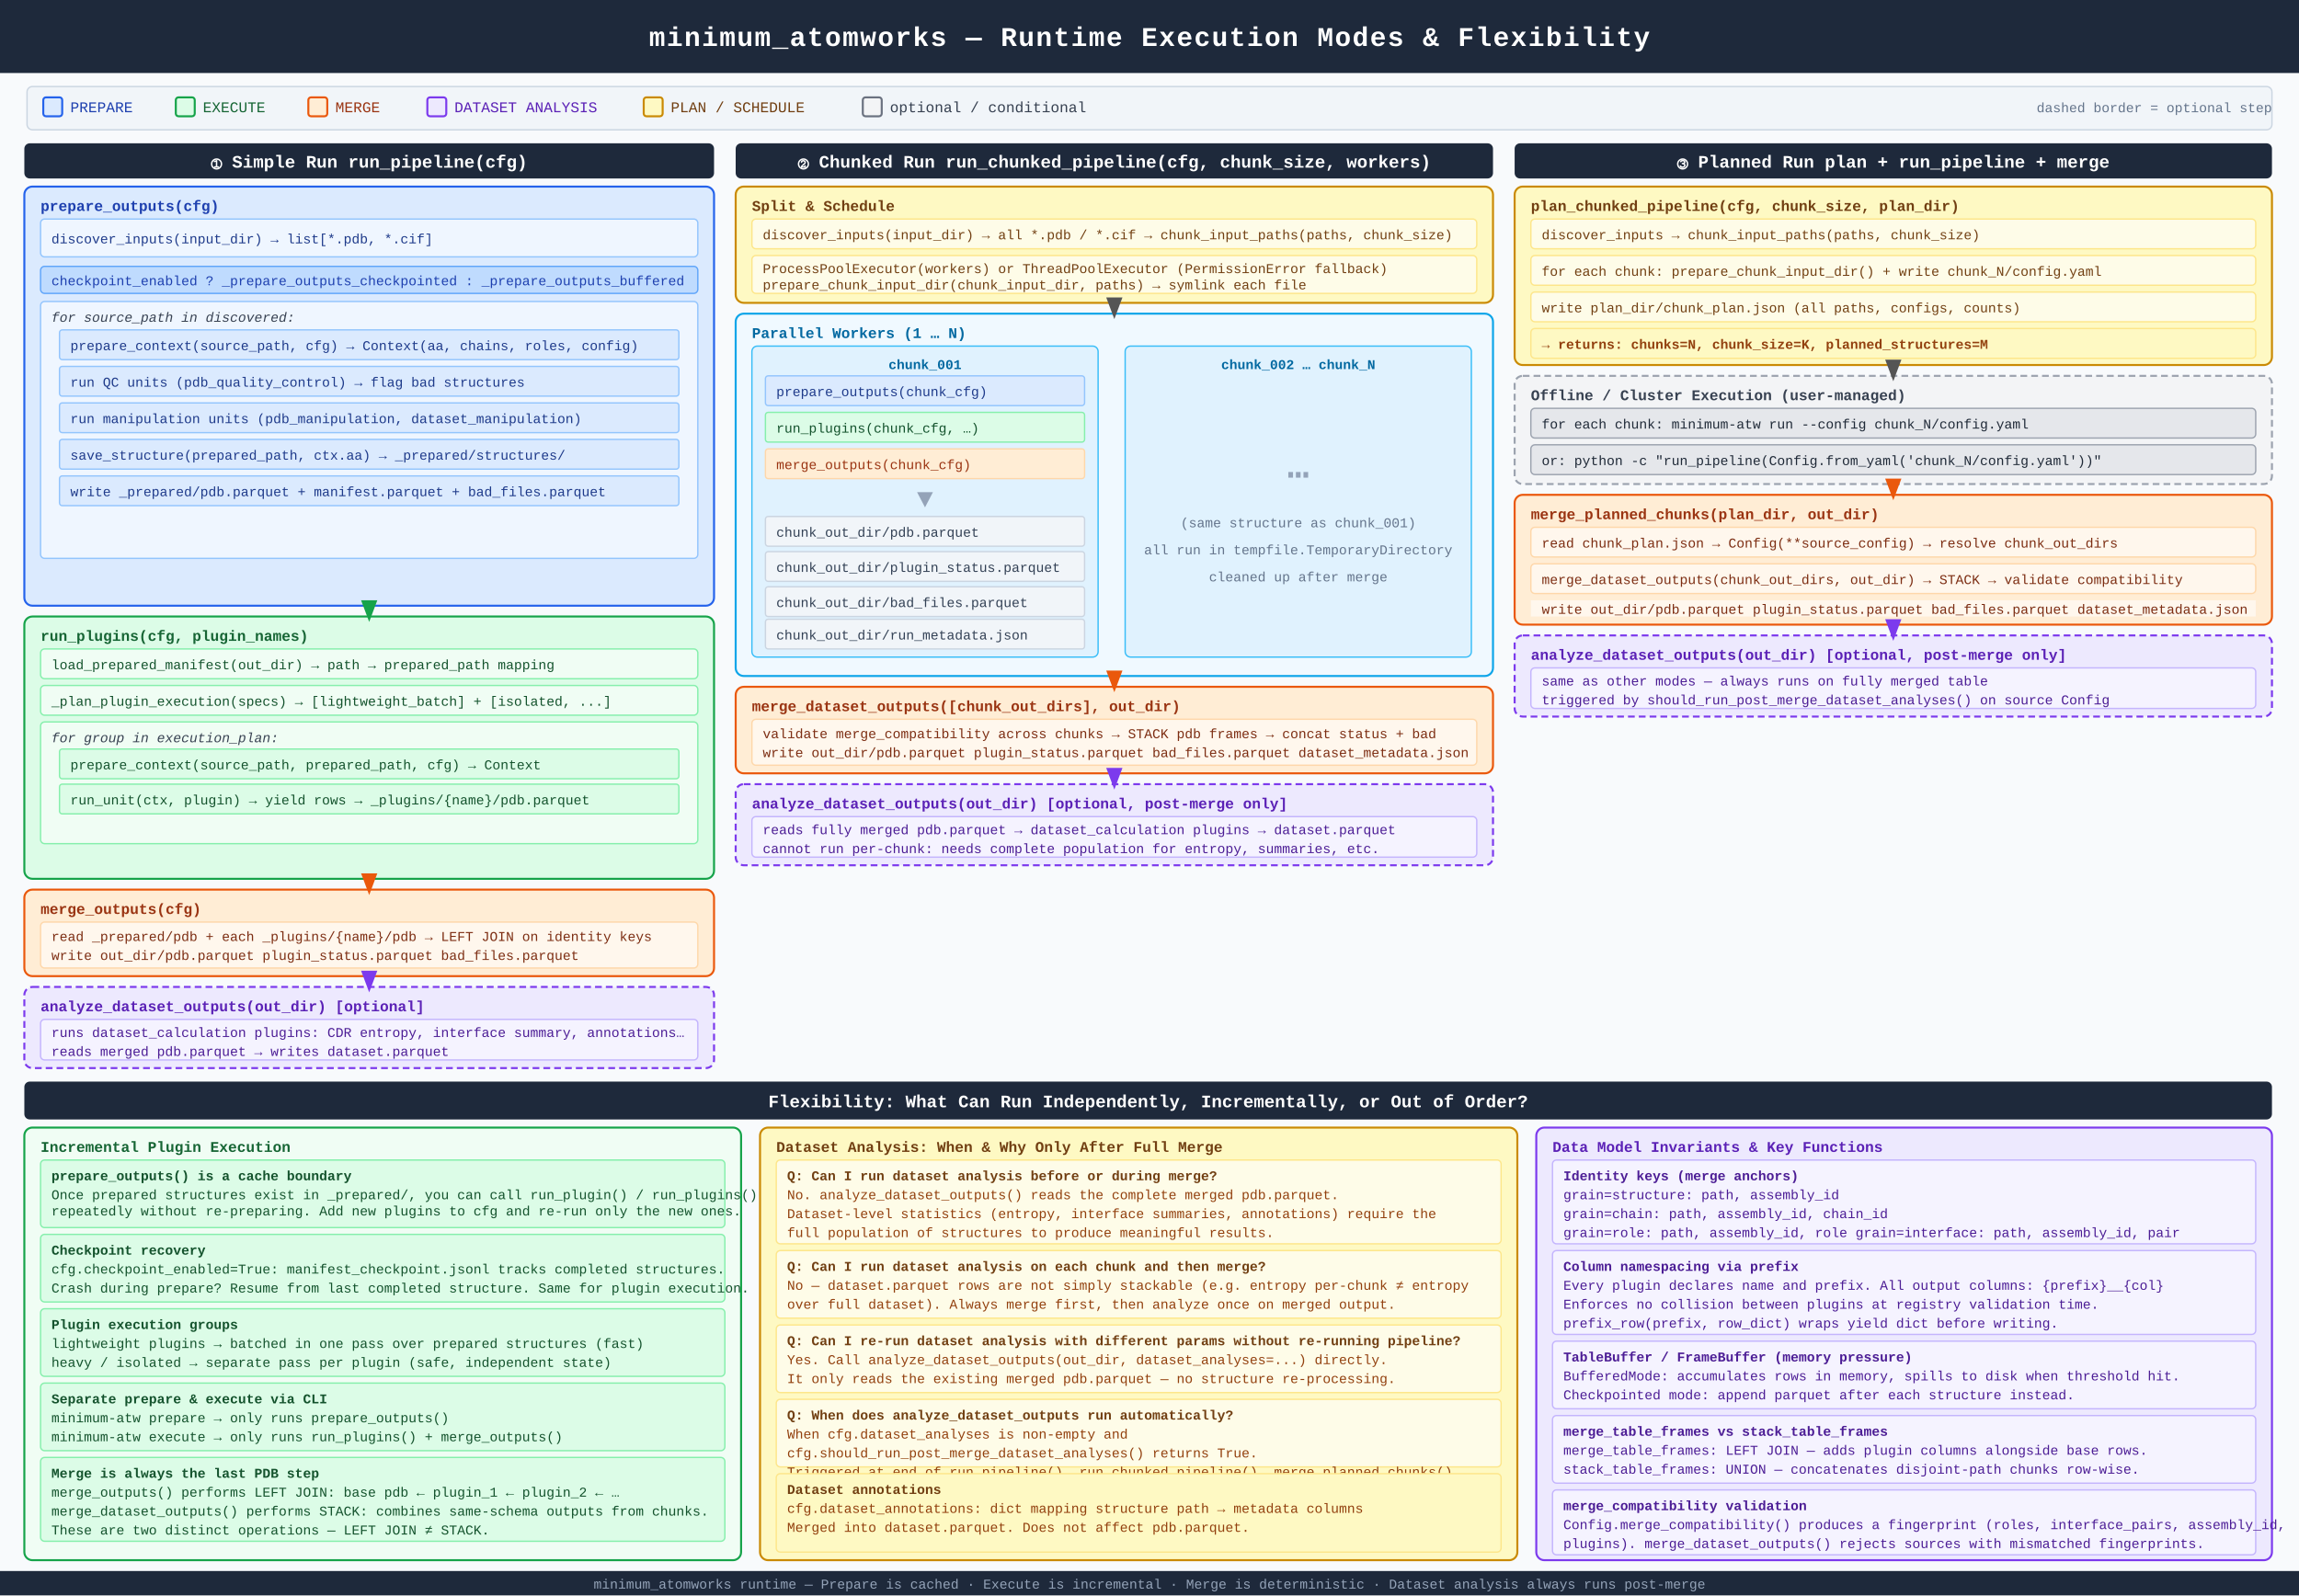
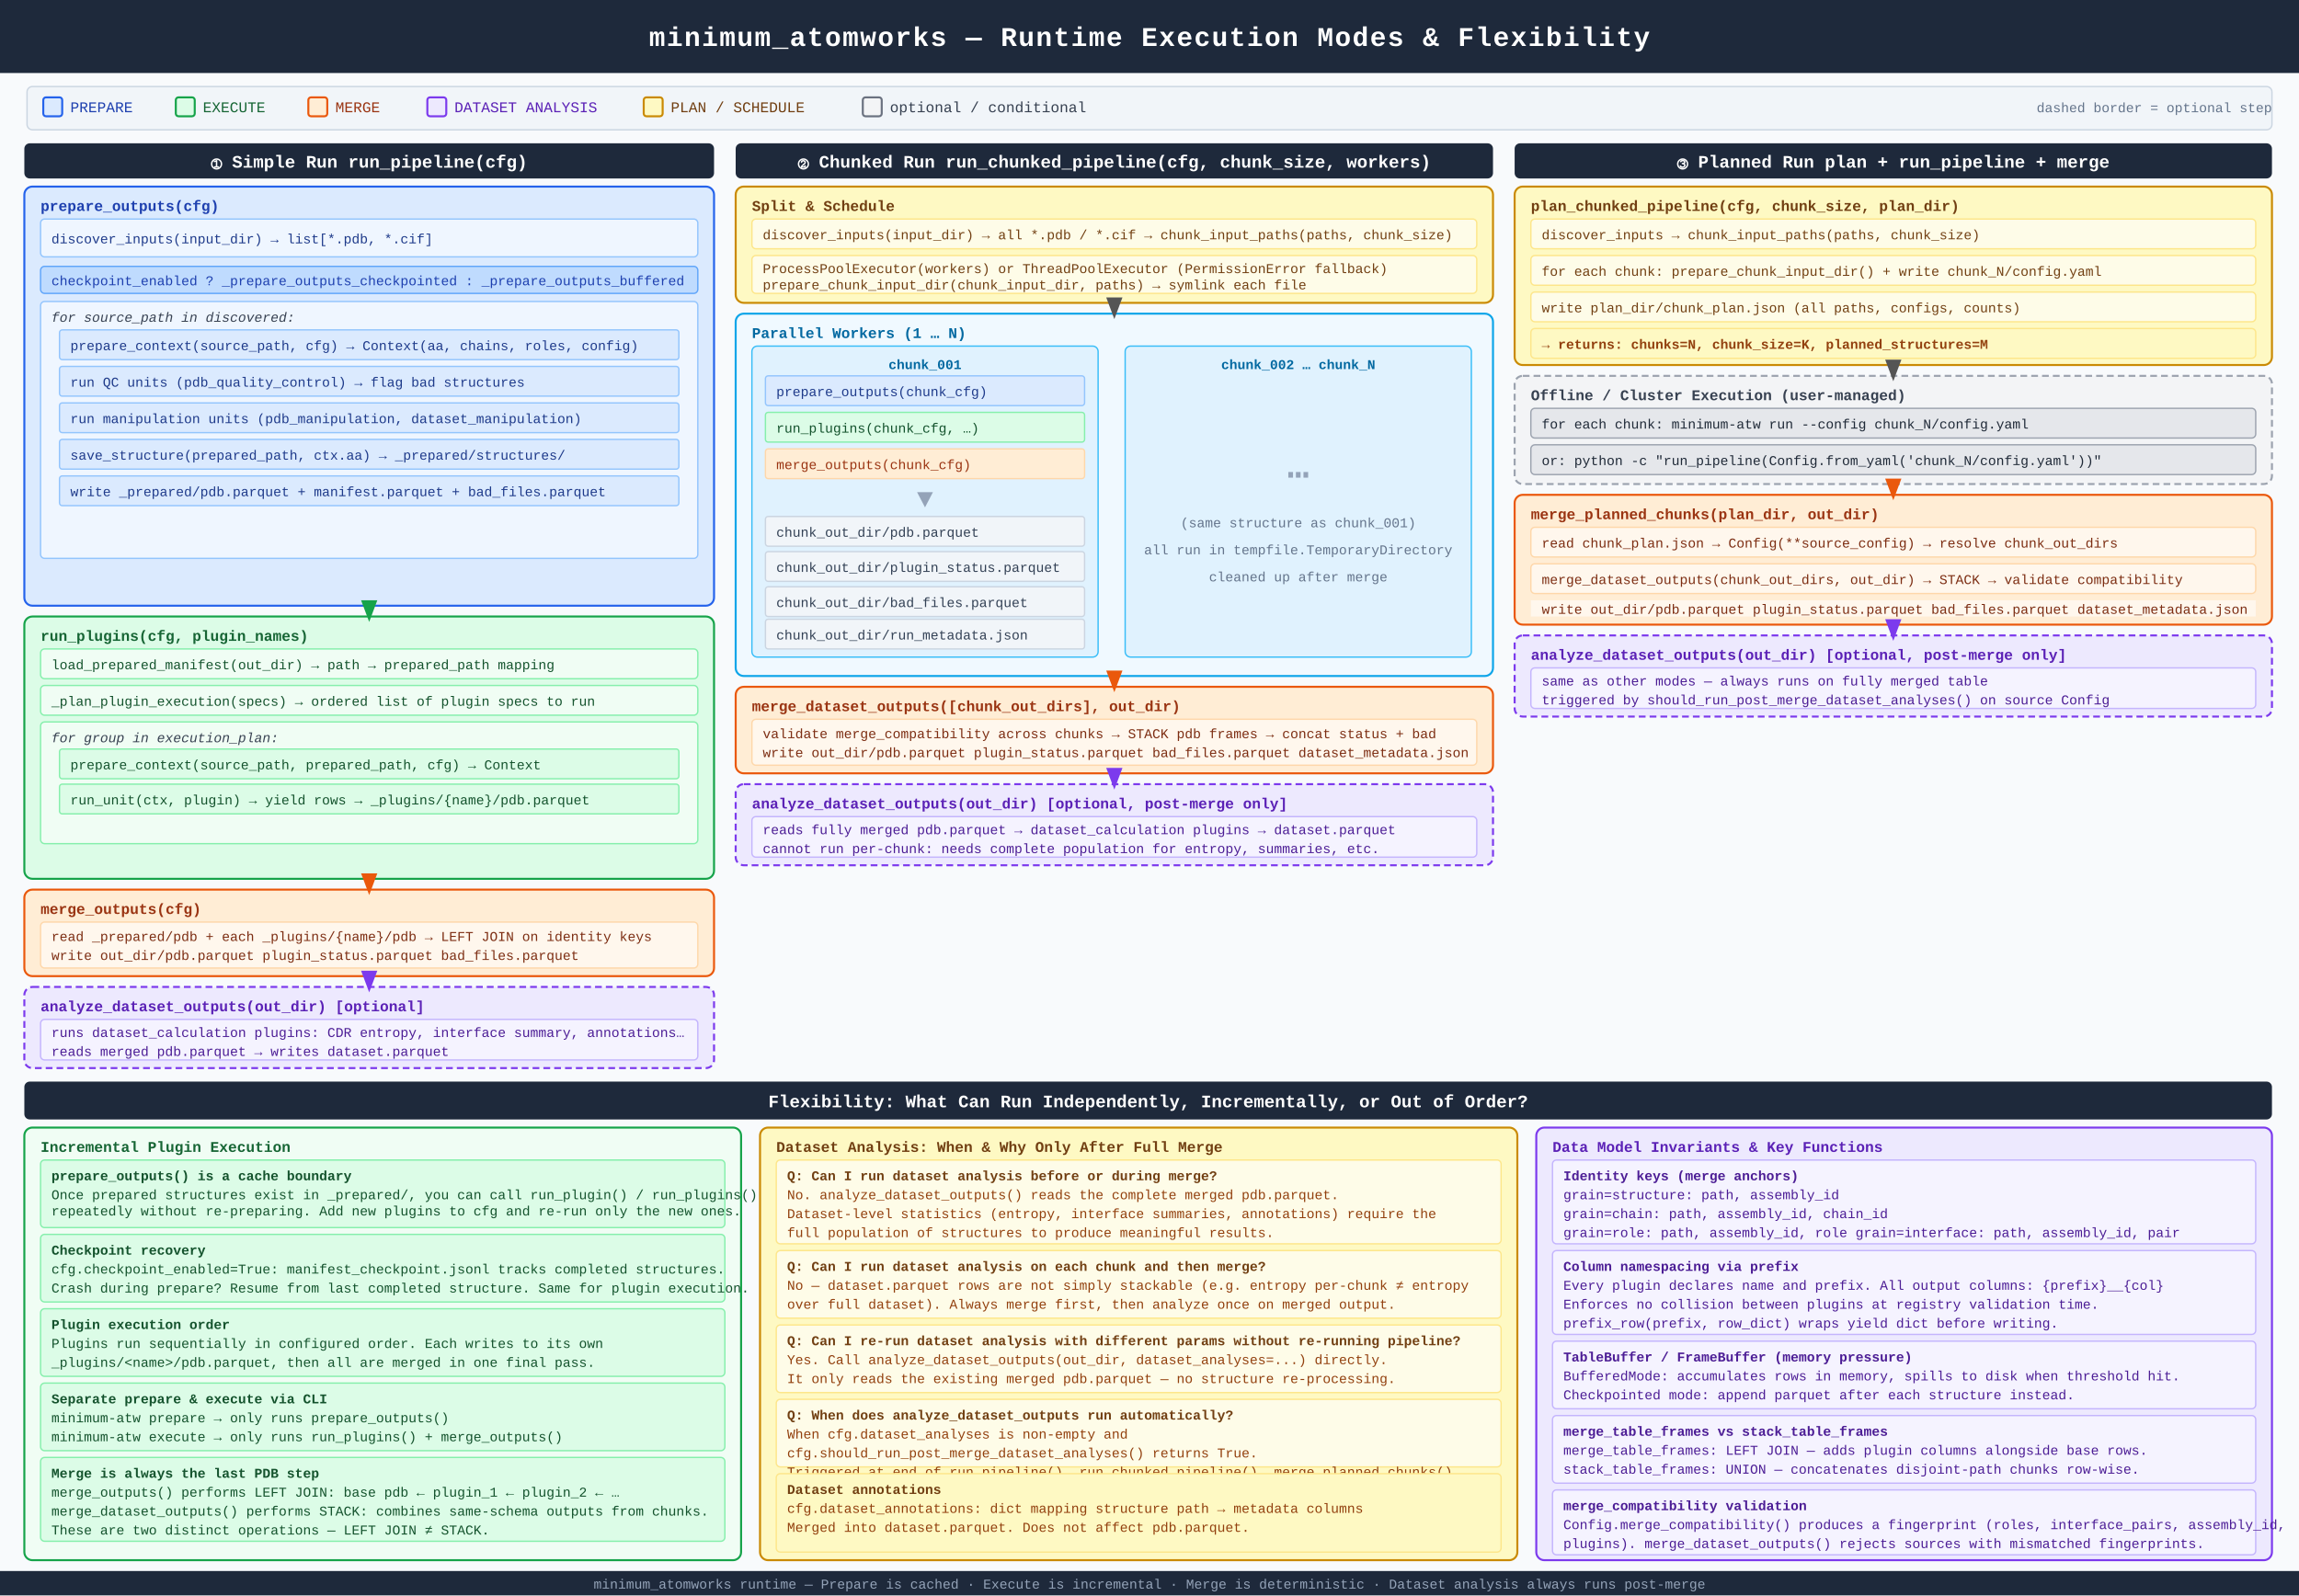
<svg xmlns="http://www.w3.org/2000/svg" viewBox="0 0 1700 1180" font-family="'Courier New', Courier, monospace">
  <defs>
    <marker id="arr" markerWidth="8" markerHeight="8" refX="6" refY="3" orient="auto">
      <path d="M0,0 L0,6 L8,3 z" fill="#555" />
    </marker>
    <marker id="arr-blue" markerWidth="8" markerHeight="8" refX="6" refY="3" orient="auto">
      <path d="M0,0 L0,6 L8,3 z" fill="#2563eb" />
    </marker>
    <marker id="arr-green" markerWidth="8" markerHeight="8" refX="6" refY="3" orient="auto">
      <path d="M0,0 L0,6 L8,3 z" fill="#16a34a" />
    </marker>
    <marker id="arr-orange" markerWidth="8" markerHeight="8" refX="6" refY="3" orient="auto">
      <path d="M0,0 L0,6 L8,3 z" fill="#ea580c" />
    </marker>
    <marker id="arr-purple" markerWidth="8" markerHeight="8" refX="6" refY="3" orient="auto">
      <path d="M0,0 L0,6 L8,3 z" fill="#7c3aed" />
    </marker>
    <marker id="arr-gray" markerWidth="8" markerHeight="8" refX="6" refY="3" orient="auto">
      <path d="M0,0 L0,6 L8,3 z" fill="#6b7280" />
    </marker>
  </defs>
  <rect width="1700" height="1180" fill="#f8fafc" />
  <rect x="0" y="0" width="1700" height="54" fill="#1e293b" />
  <text x="850" y="34" font-size="20" font-weight="bold" fill="white" text-anchor="middle" letter-spacing="1">minimum_atomworks — Runtime Execution Modes &amp; Flexibility</text>
  <rect x="20" y="64" width="1660" height="32" fill="#f1f5f9" rx="4" stroke="#cbd5e1" stroke-width="1" />
  <rect x="32" y="72" width="14" height="14" fill="#dbeafe" stroke="#2563eb" stroke-width="1.5" rx="2" />
  <text x="52" y="83" font-size="11" fill="#1e40af">PREPARE</text>
  <rect x="130" y="72" width="14" height="14" fill="#dcfce7" stroke="#16a34a" stroke-width="1.5" rx="2" />
  <text x="150" y="83" font-size="11" fill="#166534">EXECUTE</text>
  <rect x="228" y="72" width="14" height="14" fill="#ffedd5" stroke="#ea580c" stroke-width="1.5" rx="2" />
  <text x="248" y="83" font-size="11" fill="#9a3412">MERGE</text>
  <rect x="316" y="72" width="14" height="14" fill="#ede9fe" stroke="#7c3aed" stroke-width="1.5" rx="2" />
  <text x="336" y="83" font-size="11" fill="#5b21b6">DATASET ANALYSIS</text>
  <rect x="476" y="72" width="14" height="14" fill="#fef9c3" stroke="#ca8a04" stroke-width="1.5" rx="2" />
  <text x="496" y="83" font-size="11" fill="#713f12">PLAN / SCHEDULE</text>
  <rect x="638" y="72" width="14" height="14" fill="#f3f4f6" stroke="#6b7280" stroke-width="1.5" rx="2" />
  <text x="658" y="83" font-size="11" fill="#374151">optional / conditional</text>
  <text x="1680" y="83" font-size="10" fill="#64748b" text-anchor="end">dashed border = optional step</text>
  <rect x="18" y="106" width="510" height="26" fill="#1e293b" rx="4" />
  <text x="273" y="124" font-size="13" font-weight="bold" fill="white" text-anchor="middle">① Simple Run   run_pipeline(cfg)</text>
  <rect x="18" y="138" width="510" height="310" fill="#dbeafe" stroke="#2563eb" stroke-width="1.5" rx="6" />
  <text x="30" y="156" font-size="11" font-weight="bold" fill="#1e40af">prepare_outputs(cfg)</text>
  <rect x="30" y="162" width="486" height="28" fill="#eff6ff" stroke="#93c5fd" stroke-width="1" rx="3" />
  <text x="38" y="180" font-size="10" fill="#1e3a8a">discover_inputs(input_dir)  →  list[*.pdb, *.cif]</text>
  <rect x="30" y="197" width="486" height="20" fill="#bfdbfe" stroke="#60a5fa" stroke-width="1" rx="3" />
  <text x="38" y="211" font-size="10" fill="#1e40af">checkpoint_enabled ?  _prepare_outputs_checkpointed  :  _prepare_outputs_buffered</text>
  <rect x="30" y="223" width="486" height="190" fill="#eff6ff" stroke="#93c5fd" stroke-width="1" rx="3" />
  <text x="38" y="238" font-size="10" font-style="italic" fill="#374151">for source_path in discovered:</text>
  <rect x="44" y="244" width="458" height="22" fill="#dbeafe" stroke="#93c5fd" stroke-width="1" rx="2" />
  <text x="52" y="259" font-size="10" fill="#1e3a8a">prepare_context(source_path, cfg)  →  Context(aa, chains, roles, config)</text>
  <rect x="44" y="271" width="458" height="22" fill="#dbeafe" stroke="#93c5fd" stroke-width="1" rx="2" />
  <text x="52" y="286" font-size="10" fill="#1e3a8a">run QC units  (pdb_quality_control)  →  flag bad structures</text>
  <rect x="44" y="298" width="458" height="22" fill="#dbeafe" stroke="#93c5fd" stroke-width="1" rx="2" />
  <text x="52" y="313" font-size="10" fill="#1e3a8a">run manipulation units  (pdb_manipulation, dataset_manipulation)</text>
  <rect x="44" y="325" width="458" height="22" fill="#dbeafe" stroke="#93c5fd" stroke-width="1" rx="2" />
  <text x="52" y="340" font-size="10" fill="#1e3a8a">save_structure(prepared_path, ctx.aa)  →  _prepared/structures/</text>
  <rect x="44" y="352" width="458" height="22" fill="#dbeafe" stroke="#93c5fd" stroke-width="1" rx="2" />
  <text x="52" y="367" font-size="10" fill="#1e3a8a">write  _prepared/pdb.parquet  +  manifest.parquet  +  bad_files.parquet</text>
  <rect x="18" y="456" width="510" height="194" fill="#dcfce7" stroke="#16a34a" stroke-width="1.5" rx="6" />
  <text x="30" y="474" font-size="11" font-weight="bold" fill="#166534">run_plugins(cfg, plugin_names)</text>
  <rect x="30" y="480" width="486" height="22" fill="#f0fdf4" stroke="#86efac" stroke-width="1" rx="3" />
  <text x="38" y="495" font-size="10" fill="#14532d">load_prepared_manifest(out_dir)  →  path → prepared_path mapping</text>
  <rect x="30" y="507" width="486" height="22" fill="#f0fdf4" stroke="#86efac" stroke-width="1" rx="3" />
-   <text x="38" y="522" font-size="10" fill="#14532d">_plan_plugin_execution(specs)  →  [lightweight_batch] + [isolated, ...]</text>
+   <text x="38" y="522" font-size="10" fill="#14532d">_plan_plugin_execution(specs)  →  ordered list of plugin specs to run</text>
  <rect x="30" y="534" width="486" height="90" fill="#f0fdf4" stroke="#86efac" stroke-width="1" rx="3" />
  <text x="38" y="549" font-size="10" font-style="italic" fill="#374151">for group in execution_plan:</text>
  <rect x="44" y="554" width="458" height="22" fill="#dcfce7" stroke="#86efac" stroke-width="1" rx="2" />
  <text x="52" y="569" font-size="10" fill="#14532d">prepare_context(source_path, prepared_path, cfg)  →  Context</text>
  <rect x="44" y="580" width="458" height="22" fill="#dcfce7" stroke="#86efac" stroke-width="1" rx="2" />
  <text x="52" y="595" font-size="10" fill="#14532d">run_unit(ctx, plugin)  →  yield rows  →  _plugins/{name}/pdb.parquet</text>
  <rect x="18" y="658" width="510" height="64" fill="#ffedd5" stroke="#ea580c" stroke-width="1.5" rx="6" />
  <text x="30" y="676" font-size="11" font-weight="bold" fill="#9a3412">merge_outputs(cfg)</text>
  <rect x="30" y="682" width="486" height="34" fill="#fff7ed" stroke="#fed7aa" stroke-width="1" rx="3" />
  <text x="38" y="696" font-size="10" fill="#7c2d12">read _prepared/pdb  +  each _plugins/{name}/pdb  →  LEFT JOIN on identity keys</text>
  <text x="38" y="710" font-size="10" fill="#7c2d12">write  out_dir/pdb.parquet  plugin_status.parquet  bad_files.parquet</text>
  <rect x="18" y="730" width="510" height="60" fill="#ede9fe" stroke="#7c3aed" stroke-width="1.5" stroke-dasharray="5,3" rx="6" />
  <text x="30" y="748" font-size="11" font-weight="bold" fill="#5b21b6">analyze_dataset_outputs(out_dir)  [optional]</text>
  <rect x="30" y="754" width="486" height="30" fill="#f5f3ff" stroke="#c4b5fd" stroke-width="1" rx="3" />
  <text x="38" y="767" font-size="10" fill="#4c1d95">runs dataset_calculation plugins: CDR entropy, interface summary, annotations…</text>
  <text x="38" y="781" font-size="10" fill="#4c1d95">reads merged pdb.parquet  →  writes  dataset.parquet</text>
  <line x1="273" y1="448" x2="273" y2="456" stroke="#16a34a" stroke-width="2" marker-end="url(#arr-green)" />
  <line x1="273" y1="650" x2="273" y2="658" stroke="#ea580c" stroke-width="2" marker-end="url(#arr-orange)" />
  <line x1="273" y1="722" x2="273" y2="730" stroke="#7c3aed" stroke-width="2" stroke-dasharray="4,3" marker-end="url(#arr-purple)" />
  <rect x="544" y="106" width="560" height="26" fill="#1e293b" rx="4" />
  <text x="824" y="124" font-size="13" font-weight="bold" fill="white" text-anchor="middle">② Chunked Run   run_chunked_pipeline(cfg, chunk_size, workers)</text>
  <rect x="544" y="138" width="560" height="86" fill="#fef9c3" stroke="#ca8a04" stroke-width="1.5" rx="6" />
  <text x="556" y="156" font-size="11" font-weight="bold" fill="#713f12">Split &amp; Schedule</text>
  <rect x="556" y="162" width="536" height="22" fill="#fefce8" stroke="#fde68a" stroke-width="1" rx="3" />
  <text x="564" y="177" font-size="10" fill="#713f12">discover_inputs(input_dir)  →  all *.pdb / *.cif  →  chunk_input_paths(paths, chunk_size)</text>
  <rect x="556" y="189" width="536" height="28" fill="#fefce8" stroke="#fde68a" stroke-width="1" rx="3" />
  <text x="564" y="202" font-size="10" fill="#713f12">ProcessPoolExecutor(workers)  or  ThreadPoolExecutor  (PermissionError fallback)</text>
  <text x="564" y="214" font-size="10" fill="#713f12">prepare_chunk_input_dir(chunk_input_dir, paths)  →  symlink each file</text>
  <rect x="544" y="232" width="560" height="268" fill="#f0f9ff" stroke="#0ea5e9" stroke-width="1.5" rx="6" />
  <text x="556" y="250" font-size="11" font-weight="bold" fill="#0369a1">Parallel Workers  (1 … N)</text>
  <rect x="556" y="256" width="256" height="230" fill="#e0f2fe" stroke="#38bdf8" stroke-width="1" rx="4" />
  <text x="684" y="273" font-size="10" font-weight="bold" fill="#0369a1" text-anchor="middle">chunk_001</text>
  <rect x="566" y="278" width="236" height="22" fill="#dbeafe" stroke="#93c5fd" stroke-width="1" rx="2" />
  <text x="574" y="293" font-size="10" fill="#1e3a8a">prepare_outputs(chunk_cfg)</text>
  <rect x="566" y="305" width="236" height="22" fill="#dcfce7" stroke="#86efac" stroke-width="1" rx="2" />
  <text x="574" y="320" font-size="10" fill="#14532d">run_plugins(chunk_cfg, …)</text>
  <rect x="566" y="332" width="236" height="22" fill="#ffedd5" stroke="#fed7aa" stroke-width="1" rx="2" />
  <text x="574" y="347" font-size="10" fill="#9a3412">merge_outputs(chunk_cfg)</text>
  <text x="684" y="375" font-size="20" fill="#94a3b8" text-anchor="middle">▼</text>
  <rect x="566" y="382" width="236" height="22" fill="#f1f5f9" stroke="#cbd5e1" stroke-width="1" rx="2" />
  <text x="574" y="397" font-size="10" fill="#334155">chunk_out_dir/pdb.parquet</text>
  <rect x="566" y="408" width="236" height="22" fill="#f1f5f9" stroke="#cbd5e1" stroke-width="1" rx="2" />
  <text x="574" y="423" font-size="10" fill="#334155">chunk_out_dir/plugin_status.parquet</text>
  <rect x="566" y="434" width="236" height="22" fill="#f1f5f9" stroke="#cbd5e1" stroke-width="1" rx="2" />
  <text x="574" y="449" font-size="10" fill="#334155">chunk_out_dir/bad_files.parquet</text>
  <rect x="566" y="458" width="236" height="22" fill="#f1f5f9" stroke="#cbd5e1" stroke-width="1" rx="2" />
  <text x="574" y="473" font-size="10" fill="#334155">chunk_out_dir/run_metadata.json</text>
  <rect x="832" y="256" width="256" height="230" fill="#e0f2fe" stroke="#38bdf8" stroke-width="1" rx="4" />
  <text x="960" y="273" font-size="10" font-weight="bold" fill="#0369a1" text-anchor="middle">chunk_002 … chunk_N</text>
  <text x="960" y="360" font-size="28" fill="#94a3b8" text-anchor="middle">⋯</text>
  <text x="960" y="390" font-size="10" fill="#64748b" text-anchor="middle">(same structure as chunk_001)</text>
  <text x="960" y="410" font-size="10" fill="#64748b" text-anchor="middle">all run in tempfile.TemporaryDirectory</text>
  <text x="960" y="430" font-size="10" fill="#64748b" text-anchor="middle">cleaned up after merge</text>
  <rect x="544" y="508" width="560" height="64" fill="#ffedd5" stroke="#ea580c" stroke-width="1.5" rx="6" />
  <text x="556" y="526" font-size="11" font-weight="bold" fill="#9a3412">merge_dataset_outputs([chunk_out_dirs], out_dir)</text>
  <rect x="556" y="532" width="536" height="34" fill="#fff7ed" stroke="#fed7aa" stroke-width="1" rx="3" />
  <text x="564" y="546" font-size="10" fill="#7c2d12">validate merge_compatibility across chunks  →  STACK pdb frames  →  concat status + bad</text>
  <text x="564" y="560" font-size="10" fill="#7c2d12">write  out_dir/pdb.parquet  plugin_status.parquet  bad_files.parquet  dataset_metadata.json</text>
  <rect x="544" y="580" width="560" height="60" fill="#ede9fe" stroke="#7c3aed" stroke-width="1.5" stroke-dasharray="5,3" rx="6" />
  <text x="556" y="598" font-size="11" font-weight="bold" fill="#5b21b6">analyze_dataset_outputs(out_dir)  [optional, post-merge only]</text>
  <rect x="556" y="604" width="536" height="30" fill="#f5f3ff" stroke="#c4b5fd" stroke-width="1" rx="3" />
  <text x="564" y="617" font-size="10" fill="#4c1d95">reads fully merged pdb.parquet  →  dataset_calculation plugins  →  dataset.parquet</text>
  <text x="564" y="631" font-size="10" fill="#4c1d95">cannot run per-chunk: needs complete population for entropy, summaries, etc.</text>
  <line x1="824" y1="224" x2="824" y2="232" stroke="#0369a1" stroke-width="2" marker-end="url(#arr)" />
  <line x1="824" y1="500" x2="824" y2="508" stroke="#ea580c" stroke-width="2" marker-end="url(#arr-orange)" />
  <line x1="824" y1="572" x2="824" y2="580" stroke="#7c3aed" stroke-width="2" stroke-dasharray="4,3" marker-end="url(#arr-purple)" />
  <rect x="1120" y="106" width="560" height="26" fill="#1e293b" rx="4" />
  <text x="1400" y="124" font-size="13" font-weight="bold" fill="white" text-anchor="middle">③ Planned Run   plan + run_pipeline + merge</text>
  <rect x="1120" y="138" width="560" height="132" fill="#fef9c3" stroke="#ca8a04" stroke-width="1.5" rx="6" />
  <text x="1132" y="156" font-size="11" font-weight="bold" fill="#713f12">plan_chunked_pipeline(cfg, chunk_size, plan_dir)</text>
  <rect x="1132" y="162" width="536" height="22" fill="#fefce8" stroke="#fde68a" stroke-width="1" rx="3" />
  <text x="1140" y="177" font-size="10" fill="#713f12">discover_inputs  →  chunk_input_paths(paths, chunk_size)</text>
  <rect x="1132" y="189" width="536" height="22" fill="#fefce8" stroke="#fde68a" stroke-width="1" rx="3" />
  <text x="1140" y="204" font-size="10" fill="#713f12">for each chunk:  prepare_chunk_input_dir()  +  write  chunk_N/config.yaml</text>
  <rect x="1132" y="216" width="536" height="22" fill="#fefce8" stroke="#fde68a" stroke-width="1" rx="3" />
  <text x="1140" y="231" font-size="10" fill="#713f12">write  plan_dir/chunk_plan.json  (all paths, configs, counts)</text>
  <rect x="1132" y="243" width="536" height="22" fill="#fef9c3" stroke="#fde68a" stroke-width="1" rx="3" />
  <text x="1140" y="258" font-size="10" fill="#92400e" font-weight="bold">→  returns:  chunks=N, chunk_size=K, planned_structures=M</text>
  <rect x="1120" y="278" width="560" height="80" fill="#f3f4f6" stroke="#9ca3af" stroke-width="1.5" stroke-dasharray="5,3" rx="6" />
  <text x="1132" y="296" font-size="11" font-weight="bold" fill="#374151">Offline / Cluster Execution  (user-managed)</text>
  <rect x="1132" y="302" width="536" height="22" fill="#e5e7eb" stroke="#9ca3af" stroke-width="1" rx="3" />
  <text x="1140" y="317" font-size="10" fill="#1f2937">for each chunk:  minimum-atw run --config chunk_N/config.yaml</text>
  <rect x="1132" y="329" width="536" height="22" fill="#e5e7eb" stroke="#9ca3af" stroke-width="1" rx="3" />
  <text x="1140" y="344" font-size="10" fill="#1f2937">or:  python -c "run_pipeline(Config.from_yaml('chunk_N/config.yaml'))"</text>
  <rect x="1120" y="366" width="560" height="96" fill="#ffedd5" stroke="#ea580c" stroke-width="1.5" rx="6" />
  <text x="1132" y="384" font-size="11" font-weight="bold" fill="#9a3412">merge_planned_chunks(plan_dir, out_dir)</text>
  <rect x="1132" y="390" width="536" height="22" fill="#fff7ed" stroke="#fed7aa" stroke-width="1" rx="3" />
  <text x="1140" y="405" font-size="10" fill="#7c2d12">read chunk_plan.json  →  Config(**source_config)  →  resolve chunk_out_dirs</text>
  <rect x="1132" y="417" width="536" height="22" fill="#fff7ed" stroke="#fed7aa" stroke-width="1" rx="3" />
  <text x="1140" y="432" font-size="10" fill="#7c2d12">merge_dataset_outputs(chunk_out_dirs, out_dir)  →  STACK  →  validate compatibility</text>
  <rect x="1132" y="444" width="536" height="12" fill="#fff7ed" stroke="none" rx="0" />
  <text x="1140" y="454" font-size="10" fill="#7c2d12">write  out_dir/pdb.parquet  plugin_status.parquet  bad_files.parquet  dataset_metadata.json</text>
  <rect x="1120" y="470" width="560" height="60" fill="#ede9fe" stroke="#7c3aed" stroke-width="1.5" stroke-dasharray="5,3" rx="6" />
  <text x="1132" y="488" font-size="11" font-weight="bold" fill="#5b21b6">analyze_dataset_outputs(out_dir)  [optional, post-merge only]</text>
  <rect x="1132" y="494" width="536" height="30" fill="#f5f3ff" stroke="#c4b5fd" stroke-width="1" rx="3" />
  <text x="1140" y="507" font-size="10" fill="#4c1d95">same as other modes — always runs on fully merged table</text>
  <text x="1140" y="521" font-size="10" fill="#4c1d95">triggered by  should_run_post_merge_dataset_analyses()  on source Config</text>
  <line x1="1400" y1="270" x2="1400" y2="278" stroke="#555" stroke-width="2" marker-end="url(#arr)" />
  <line x1="1400" y1="358" x2="1400" y2="366" stroke="#ea580c" stroke-width="2" marker-end="url(#arr-orange)" />
  <line x1="1400" y1="462" x2="1400" y2="470" stroke="#7c3aed" stroke-width="2" stroke-dasharray="4,3" marker-end="url(#arr-purple)" />
  <rect x="18" y="800" width="1662" height="28" fill="#1e293b" rx="4" />
  <text x="849" y="819" font-size="13" font-weight="bold" fill="white" text-anchor="middle">Flexibility: What Can Run Independently, Incrementally, or Out of Order?</text>
  <rect x="18" y="834" width="530" height="320" fill="#f0fdf4" stroke="#16a34a" stroke-width="1.5" rx="6" />
  <text x="30" y="852" font-size="11" font-weight="bold" fill="#166534">Incremental Plugin Execution</text>
  <rect x="30" y="858" width="506" height="50" fill="#dcfce7" stroke="#86efac" stroke-width="1" rx="3" />
  <text x="38" y="873" font-size="10" fill="#14532d" font-weight="bold">prepare_outputs() is a cache boundary</text>
  <text x="38" y="887" font-size="10" fill="#14532d">Once prepared structures exist in _prepared/, you can call run_plugin() / run_plugins()</text>
  <text x="38" y="899" font-size="10" fill="#14532d">repeatedly without re-preparing. Add new plugins to cfg and re-run only the new ones.</text>
  <rect x="30" y="913" width="506" height="50" fill="#dcfce7" stroke="#86efac" stroke-width="1" rx="3" />
  <text x="38" y="928" font-size="10" fill="#14532d" font-weight="bold">Checkpoint recovery</text>
  <text x="38" y="942" font-size="10" fill="#14532d">cfg.checkpoint_enabled=True:  manifest_checkpoint.jsonl tracks completed structures.</text>
  <text x="38" y="956" font-size="10" fill="#14532d">Crash during prepare?  Resume from last completed structure. Same for plugin execution.</text>
  <rect x="30" y="968" width="506" height="50" fill="#dcfce7" stroke="#86efac" stroke-width="1" rx="3" />
-   <text x="38" y="983" font-size="10" fill="#14532d" font-weight="bold">Plugin execution groups</text>
-   <text x="38" y="997" font-size="10" fill="#14532d">lightweight plugins →  batched in one pass over prepared structures (fast)</text>
-   <text x="38" y="1011" font-size="10" fill="#14532d">heavy / isolated  →  separate pass per plugin (safe, independent state)</text>
+   <text x="38" y="983" font-size="10" fill="#14532d" font-weight="bold">Plugin execution order</text>
+   <text x="38" y="997" font-size="10" fill="#14532d">Plugins run sequentially in configured order. Each writes to its own</text>
+   <text x="38" y="1011" font-size="10" fill="#14532d">_plugins/&lt;name&gt;/pdb.parquet, then all are merged in one final pass.</text>
  <rect x="30" y="1023" width="506" height="50" fill="#dcfce7" stroke="#86efac" stroke-width="1" rx="3" />
  <text x="38" y="1038" font-size="10" fill="#14532d" font-weight="bold">Separate prepare &amp; execute via CLI</text>
  <text x="38" y="1052" font-size="10" fill="#14532d">minimum-atw prepare   →   only runs prepare_outputs()</text>
  <text x="38" y="1066" font-size="10" fill="#14532d">minimum-atw execute   →   only runs run_plugins() + merge_outputs()</text>
  <rect x="30" y="1078" width="506" height="62" fill="#dcfce7" stroke="#86efac" stroke-width="1" rx="3" />
  <text x="38" y="1093" font-size="10" fill="#14532d" font-weight="bold">Merge is always the last PDB step</text>
  <text x="38" y="1107" font-size="10" fill="#14532d">merge_outputs() performs LEFT JOIN: base pdb ← plugin_1 ← plugin_2 ← …</text>
  <text x="38" y="1121" font-size="10" fill="#14532d">merge_dataset_outputs() performs STACK: combines same-schema outputs from chunks.</text>
  <text x="38" y="1135" font-size="10" fill="#14532d">These are two distinct operations — LEFT JOIN ≠ STACK.</text>
  <rect x="562" y="834" width="560" height="320" fill="#fef9c3" stroke="#ca8a04" stroke-width="1.5" rx="6" />
  <text x="574" y="852" font-size="11" font-weight="bold" fill="#713f12">Dataset Analysis: When &amp; Why Only After Full Merge</text>
  <rect x="574" y="858" width="536" height="62" fill="#fefce8" stroke="#fde68a" stroke-width="1" rx="3" />
  <text x="582" y="873" font-size="10" fill="#713f12" font-weight="bold">Q: Can I run dataset analysis before or during merge?</text>
  <text x="582" y="887" font-size="10" fill="#92400e">No. analyze_dataset_outputs() reads the complete merged pdb.parquet.</text>
  <text x="582" y="901" font-size="10" fill="#92400e">Dataset-level statistics (entropy, interface summaries, annotations) require the</text>
  <text x="582" y="915" font-size="10" fill="#92400e">full population of structures to produce meaningful results.</text>
  <rect x="574" y="925" width="536" height="50" fill="#fefce8" stroke="#fde68a" stroke-width="1" rx="3" />
  <text x="582" y="940" font-size="10" fill="#713f12" font-weight="bold">Q: Can I run dataset analysis on each chunk and then merge?</text>
  <text x="582" y="954" font-size="10" fill="#92400e">No — dataset.parquet rows are not simply stackable (e.g. entropy per-chunk ≠ entropy</text>
  <text x="582" y="968" font-size="10" fill="#92400e">over full dataset). Always merge first, then analyze once on merged output.</text>
  <rect x="574" y="980" width="536" height="50" fill="#fefce8" stroke="#fde68a" stroke-width="1" rx="3" />
  <text x="582" y="995" font-size="10" fill="#713f12" font-weight="bold">Q: Can I re-run dataset analysis with different params without re-running pipeline?</text>
  <text x="582" y="1009" font-size="10" fill="#92400e">Yes. Call analyze_dataset_outputs(out_dir, dataset_analyses=...) directly.</text>
  <text x="582" y="1023" font-size="10" fill="#92400e">It only reads the existing merged pdb.parquet — no structure re-processing.</text>
  <rect x="574" y="1035" width="536" height="50" fill="#fefce8" stroke="#fde68a" stroke-width="1" rx="3" />
  <text x="582" y="1050" font-size="10" fill="#713f12" font-weight="bold">Q: When does analyze_dataset_outputs run automatically?</text>
  <text x="582" y="1064" font-size="10" fill="#92400e">When cfg.dataset_analyses is non-empty and</text>
  <text x="582" y="1078" font-size="10" fill="#92400e">cfg.should_run_post_merge_dataset_analyses() returns True.</text>
  <text x="582" y="1092" font-size="10" fill="#92400e">Triggered at end of run_pipeline(), run_chunked_pipeline(), merge_planned_chunks().</text>
  <rect x="574" y="1090" width="536" height="58" fill="#fef9c3" stroke="#fde68a" stroke-width="1" rx="3" />
  <text x="582" y="1105" font-size="10" fill="#713f12" font-weight="bold">Dataset annotations</text>
  <text x="582" y="1119" font-size="10" fill="#92400e">cfg.dataset_annotations: dict mapping structure path  →  metadata columns</text>
  <text x="582" y="1133" font-size="10" fill="#92400e">Merged into dataset.parquet. Does not affect pdb.parquet.</text>
  <rect x="1136" y="834" width="544" height="320" fill="#ede9fe" stroke="#7c3aed" stroke-width="1.5" rx="6" />
  <text x="1148" y="852" font-size="11" font-weight="bold" fill="#5b21b6">Data Model Invariants &amp; Key Functions</text>
  <rect x="1148" y="858" width="520" height="62" fill="#f5f3ff" stroke="#c4b5fd" stroke-width="1" rx="3" />
  <text x="1156" y="873" font-size="10" fill="#4c1d95" font-weight="bold">Identity keys (merge anchors)</text>
  <text x="1156" y="887" font-size="10" fill="#4c1d95">grain=structure:   path, assembly_id</text>
  <text x="1156" y="901" font-size="10" fill="#4c1d95">grain=chain:       path, assembly_id, chain_id</text>
  <text x="1156" y="915" font-size="10" fill="#4c1d95">grain=role:        path, assembly_id, role      grain=interface:  path, assembly_id, pair</text>
  <rect x="1148" y="925" width="520" height="62" fill="#f5f3ff" stroke="#c4b5fd" stroke-width="1" rx="3" />
  <text x="1156" y="940" font-size="10" fill="#4c1d95" font-weight="bold">Column namespacing via prefix</text>
  <text x="1156" y="954" font-size="10" fill="#4c1d95">Every plugin declares  name  and  prefix.  All output columns: {prefix}__{col}</text>
  <text x="1156" y="968" font-size="10" fill="#4c1d95">Enforces no collision between plugins at registry validation time.</text>
  <text x="1156" y="982" font-size="10" fill="#4c1d95">prefix_row(prefix, row_dict)  wraps yield  dict before writing.</text>
  <rect x="1148" y="992" width="520" height="50" fill="#f5f3ff" stroke="#c4b5fd" stroke-width="1" rx="3" />
  <text x="1156" y="1007" font-size="10" fill="#4c1d95" font-weight="bold">TableBuffer / FrameBuffer  (memory pressure)</text>
  <text x="1156" y="1021" font-size="10" fill="#4c1d95">BufferedMode: accumulates rows in memory, spills to disk when threshold hit.</text>
  <text x="1156" y="1035" font-size="10" fill="#4c1d95">Checkpointed mode: append parquet after each structure instead.</text>
  <rect x="1148" y="1047" width="520" height="50" fill="#f5f3ff" stroke="#c4b5fd" stroke-width="1" rx="3" />
  <text x="1156" y="1062" font-size="10" fill="#4c1d95" font-weight="bold">merge_table_frames  vs  stack_table_frames</text>
  <text x="1156" y="1076" font-size="10" fill="#4c1d95">merge_table_frames:  LEFT JOIN — adds plugin columns alongside base rows.</text>
  <text x="1156" y="1090" font-size="10" fill="#4c1d95">stack_table_frames:  UNION — concatenates disjoint-path chunks row-wise.</text>
  <rect x="1148" y="1102" width="520" height="48" fill="#f5f3ff" stroke="#c4b5fd" stroke-width="1" rx="3" />
  <text x="1156" y="1117" font-size="10" fill="#4c1d95" font-weight="bold">merge_compatibility validation</text>
  <text x="1156" y="1131" font-size="10" fill="#4c1d95">Config.merge_compatibility() produces a fingerprint (roles, interface_pairs, assembly_id,</text>
  <text x="1156" y="1145" font-size="10" fill="#4c1d95">plugins). merge_dataset_outputs() rejects sources with mismatched fingerprints.</text>
  <rect x="0" y="1162" width="1700" height="18" fill="#1e293b" />
  <text x="850" y="1175" font-size="10" fill="#94a3b8" text-anchor="middle">minimum_atomworks runtime — Prepare is cached · Execute is incremental · Merge is deterministic · Dataset analysis always runs post-merge</text>
</svg>
